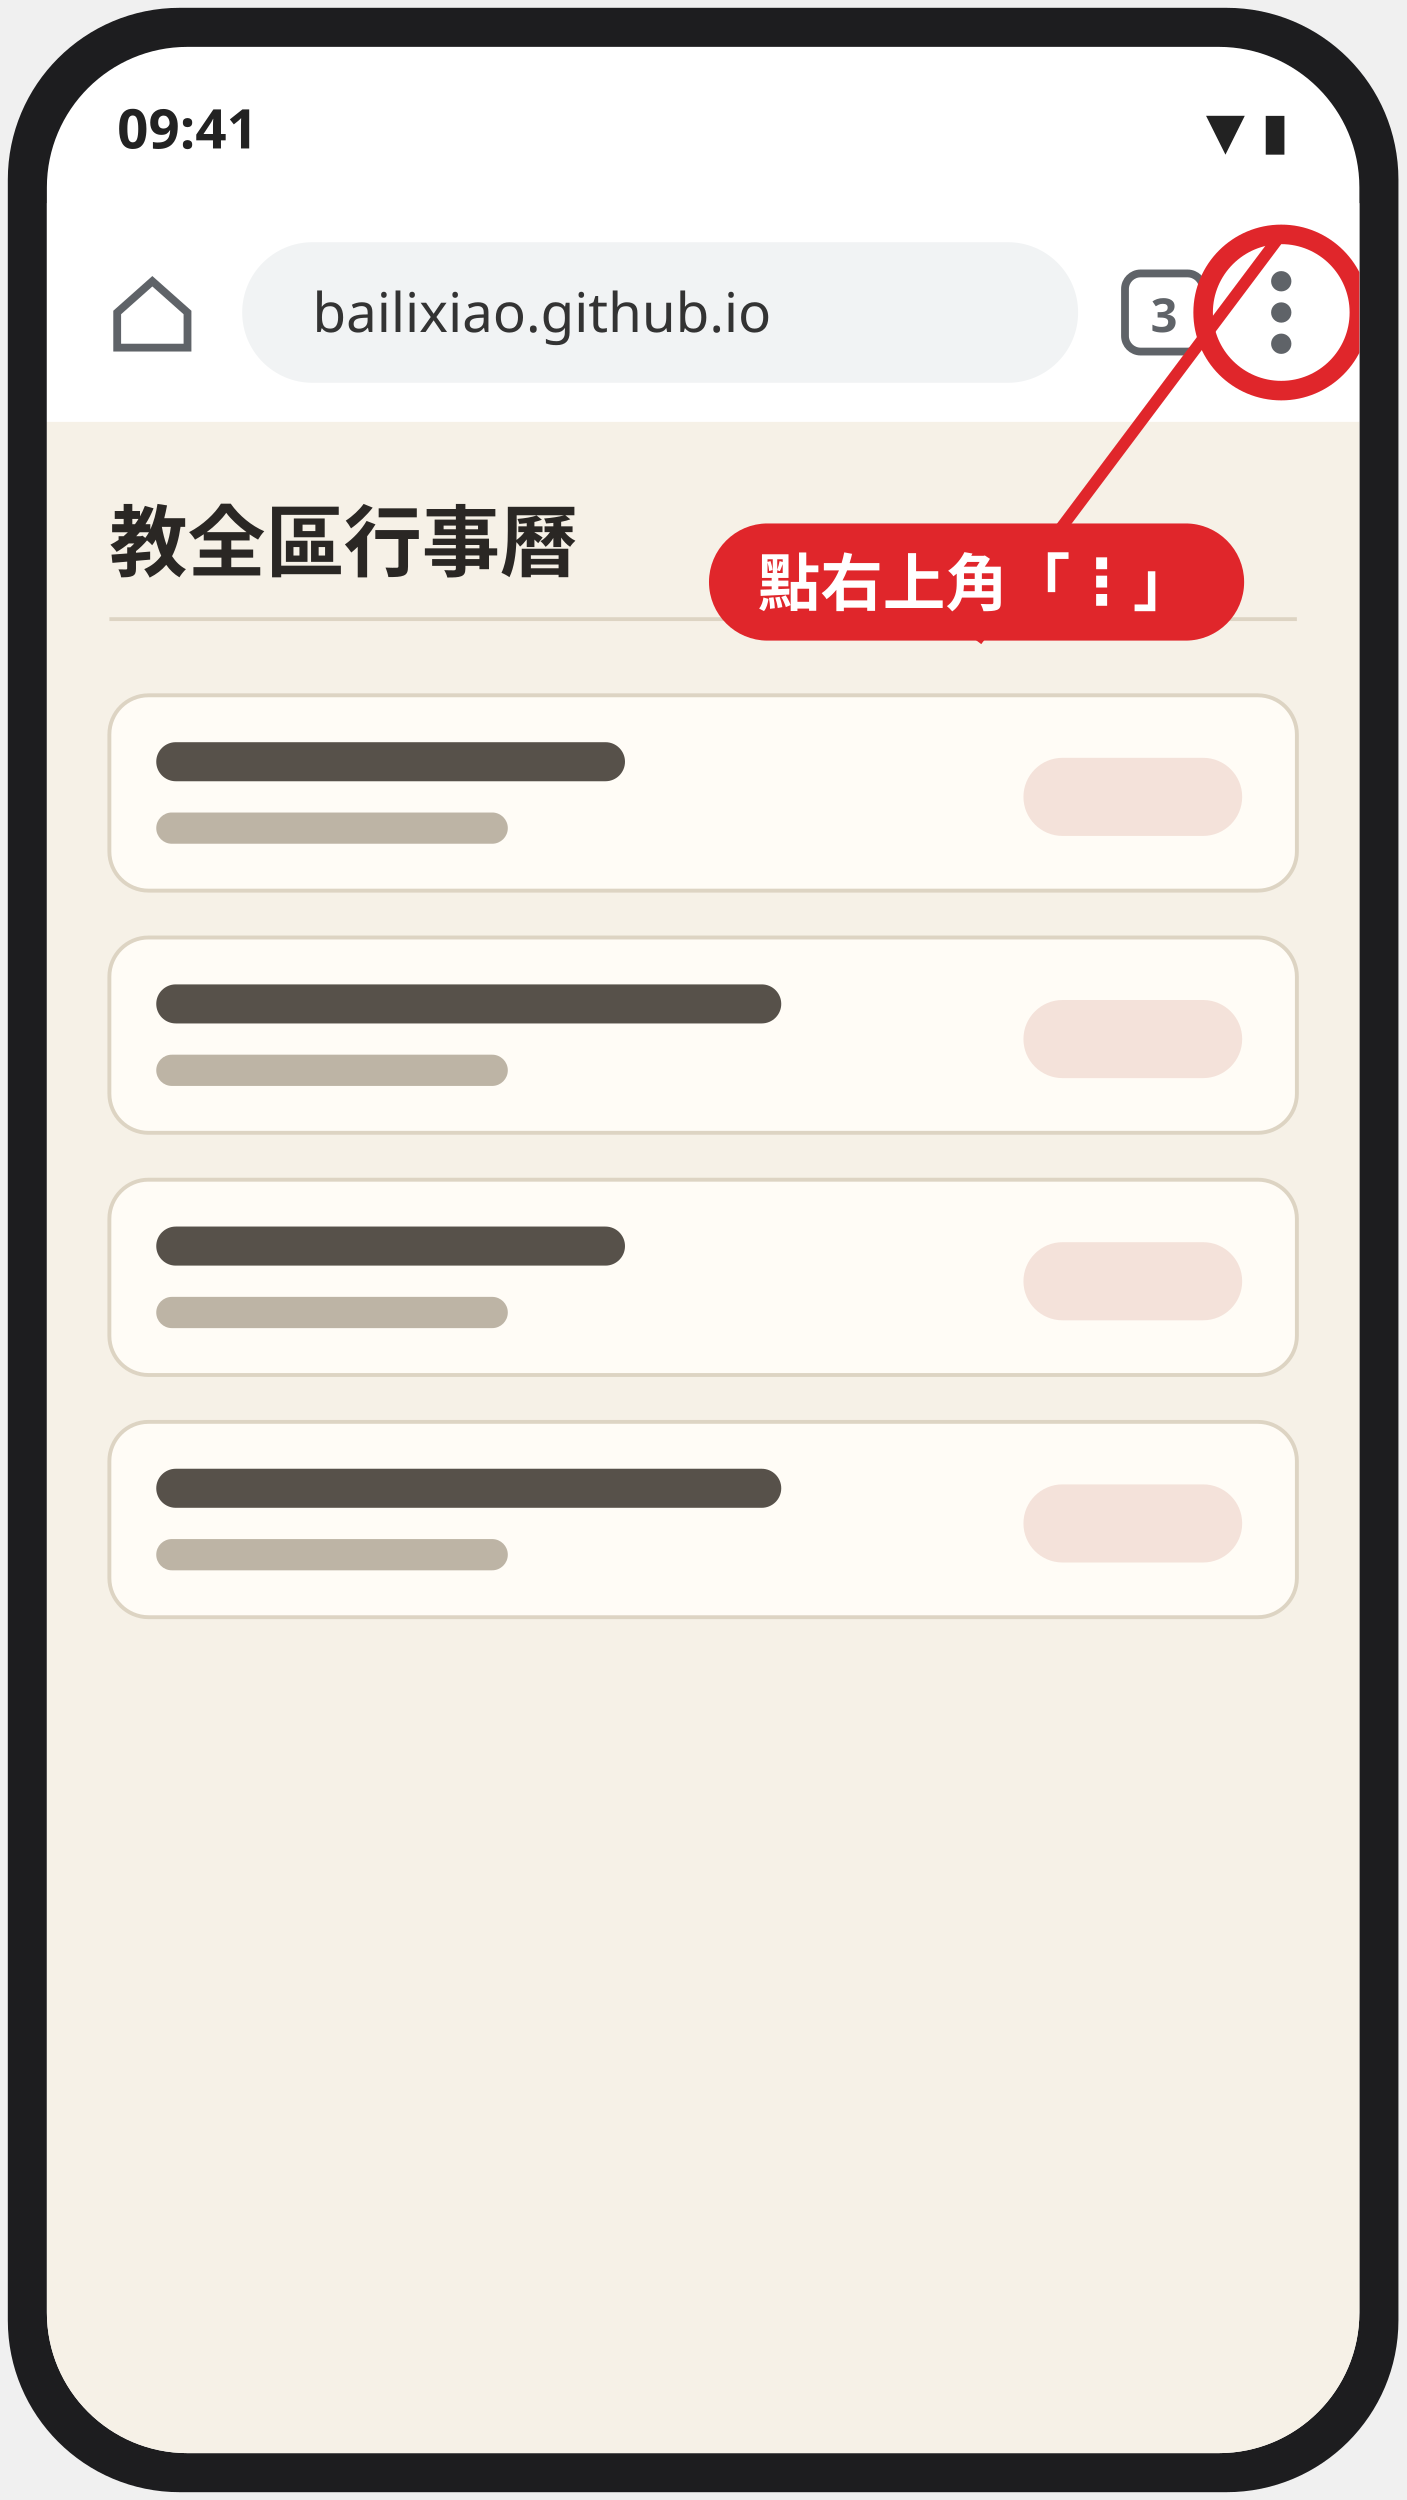
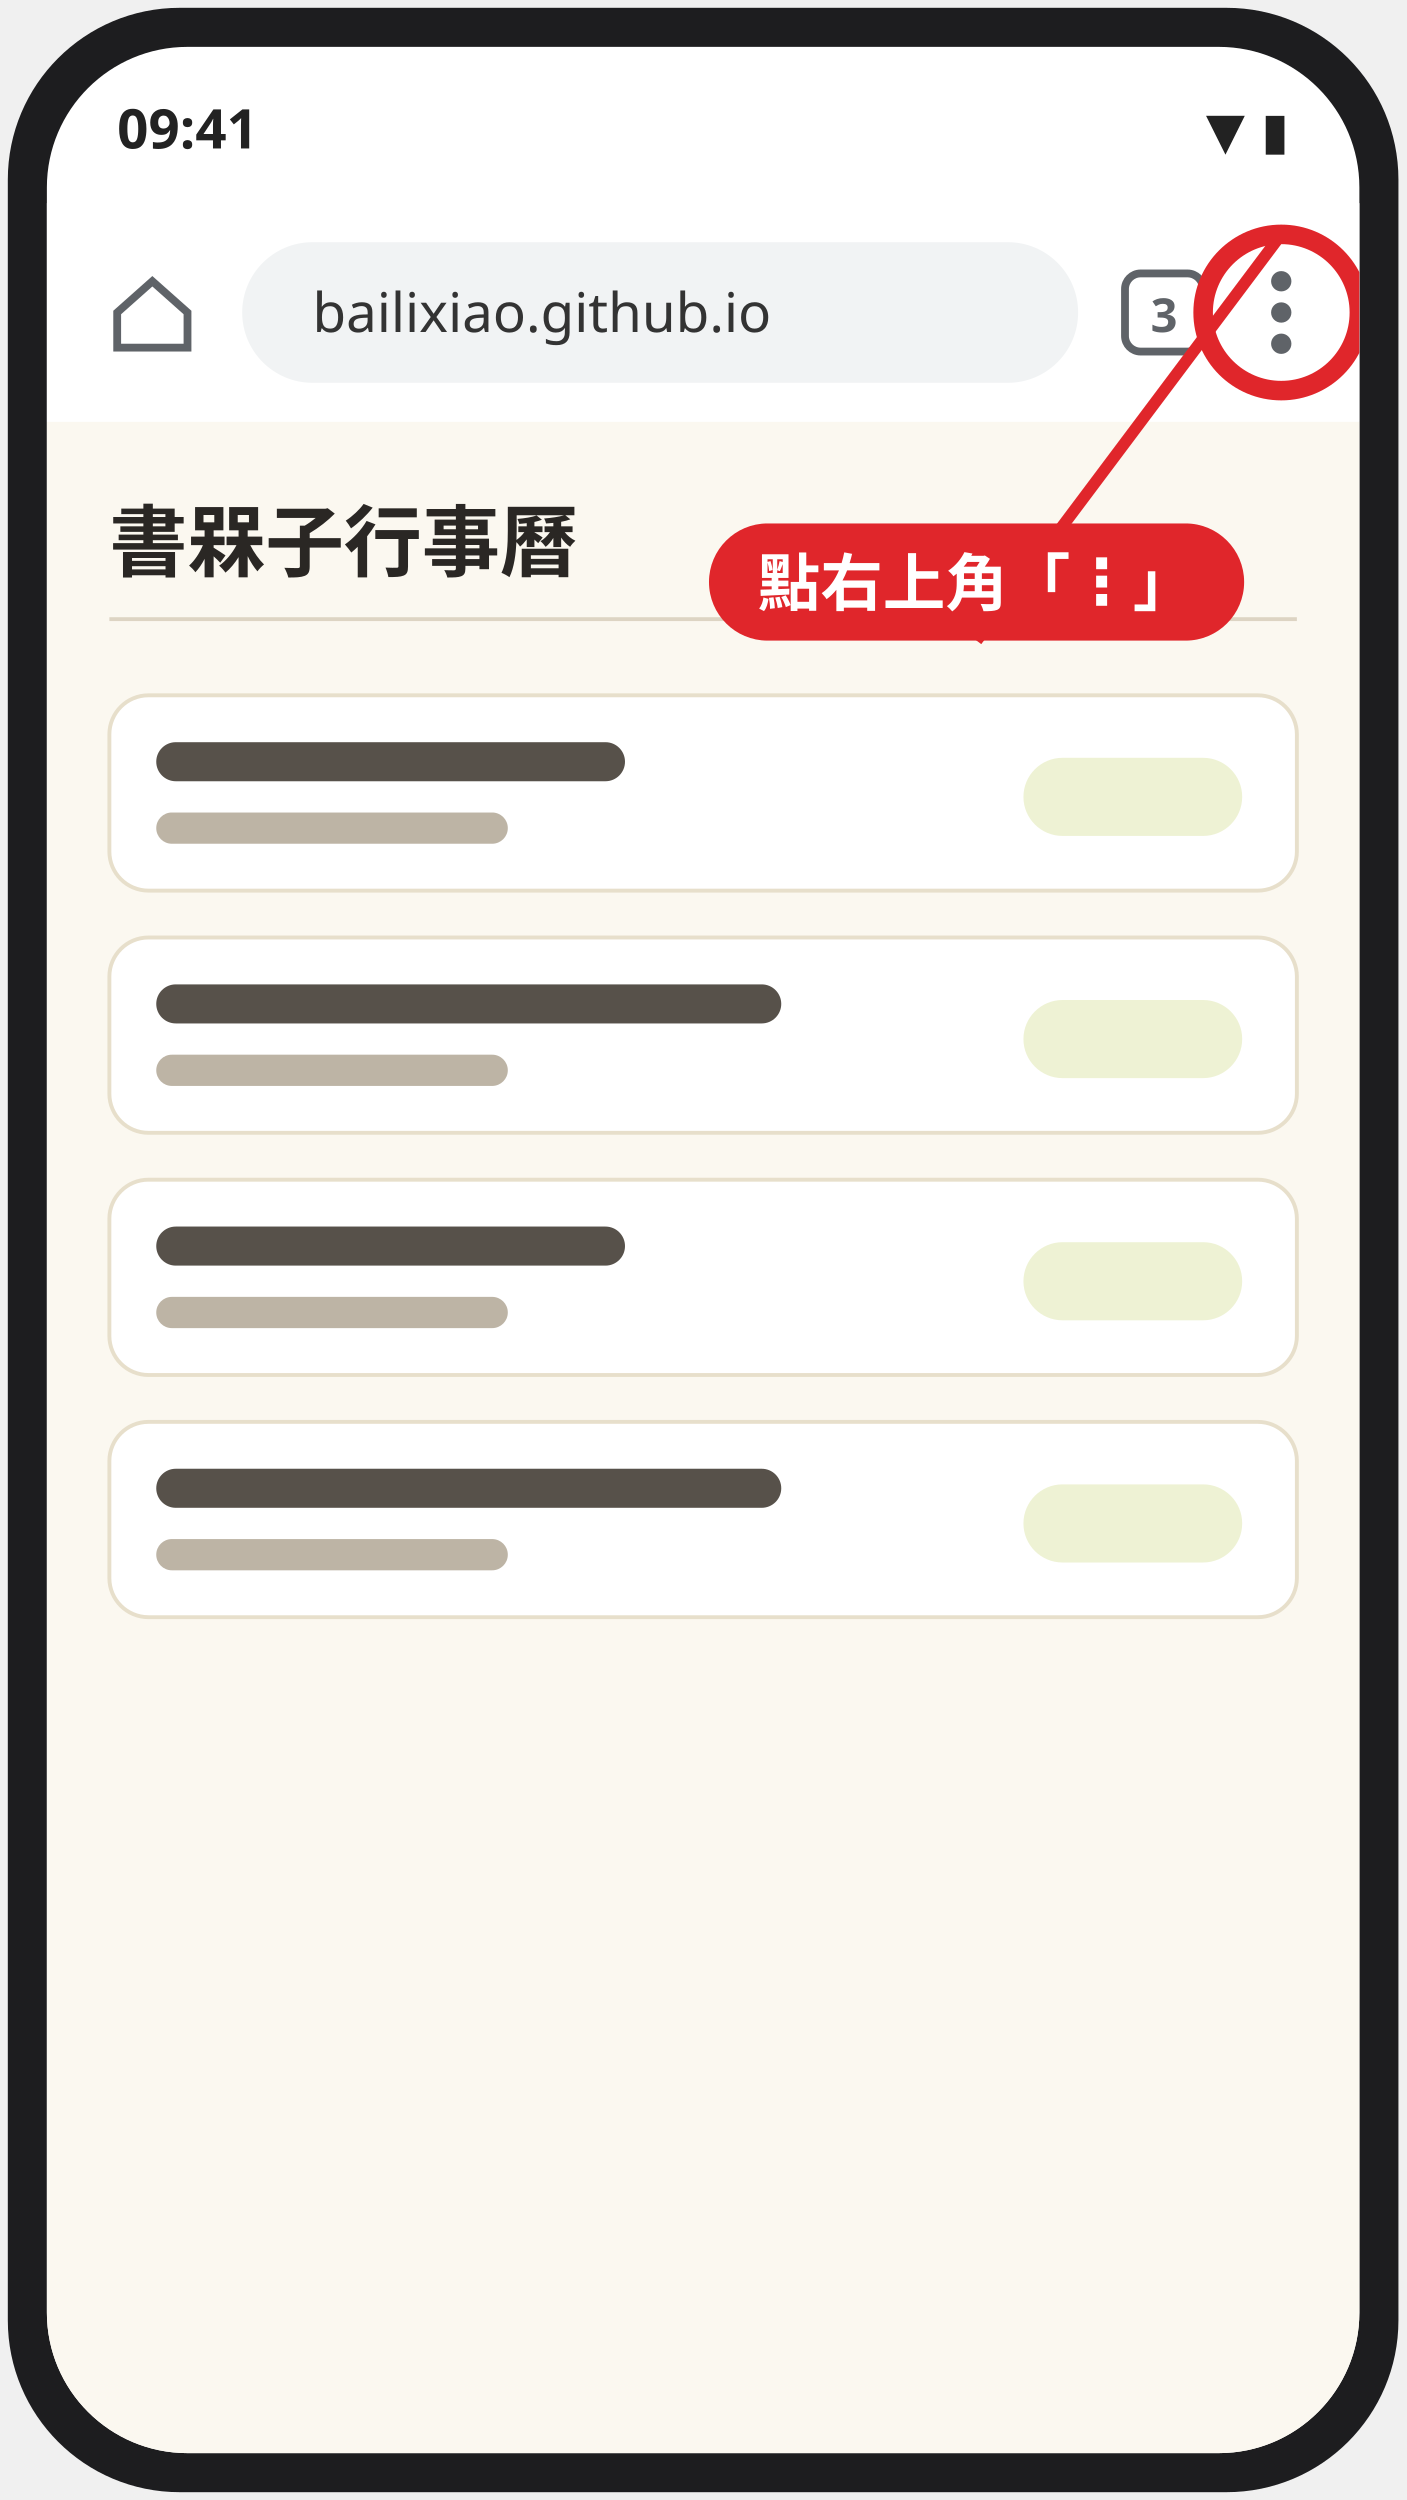
<svg xmlns="http://www.w3.org/2000/svg" viewBox="0 0 360 640" width="360" height="640" font-family="'PingFang TC','Noto Sans TC','Microsoft JhengHei',sans-serif">
  <rect x="2" y="2" width="356" height="636" rx="44" fill="#1d1d1f" />
  <rect x="12" y="12" width="336" height="616" rx="36" fill="#ffffff" />
  <clipPath id="scr">
    <rect x="12" y="12" width="336" height="616" rx="36" />
  </clipPath>
  <g clip-path="url(#scr)">
    <text x="30" y="38" font-size="14" fill="#222" font-weight="700" text-anchor="start">09:41</text>
    <text x="330" y="38" font-size="13" fill="#222" text-anchor="end">▼ ▮</text>
    <rect x="12" y="52" width="336" height="56" fill="#ffffff" />
    <path d="M30 80 l9 -8 l9 8 v9 h-18 z" fill="none" stroke="#5f6368" stroke-width="2" />
    <rect x="62" y="62" width="214" height="36" rx="18" fill="#f1f3f4" />
    <text x="80" y="85" font-size="14" fill="#333" text-anchor="start">bailixiao.github.io</text>
    <rect x="288" y="70" width="20" height="20" rx="4" fill="none" stroke="#5f6368" stroke-width="2" />
    <text x="298" y="85" font-size="12" fill="#5f6368" font-weight="700" text-anchor="middle">3</text>
    <circle cx="328" cy="72" r="2.6" fill="#5f6368" />
    <circle cx="328" cy="80" r="2.6" fill="#5f6368" />
    <circle cx="328" cy="88" r="2.6" fill="#5f6368" />
-     <rect x="12" y="108" width="336" height="520" fill="#f6f1e7" />
-     <text x="28" y="146" font-size="20" fill="#2a2724" font-weight="700" text-anchor="start">教全區行事曆</text>
+     <rect x="12" y="108" width="336" height="520" fill="#fbf8f0" />
+     <text x="28" y="146" font-size="20" fill="#2a2724" font-weight="700" text-anchor="start">書槑子行事曆</text>
    <rect x="28" y="158" width="304" height="1" fill="#ddd4c3" />
-     <rect x="28" y="178" width="304" height="50" rx="10" fill="#fffcf6" stroke="#ddd4c3" />
+     <rect x="28" y="178" width="304" height="50" rx="10" fill="#ffffff" stroke="#e7dfcb" />
    <rect x="40" y="190" width="120" height="10" rx="5" fill="#57514a" />
    <rect x="40" y="208" width="90" height="8" rx="4" fill="#bdb4a5" />
-     <rect x="262" y="194" width="56" height="20" rx="10" fill="#f4e2da" />
-     <rect x="28" y="240" width="304" height="50" rx="10" fill="#fffcf6" stroke="#ddd4c3" />
+     <rect x="262" y="194" width="56" height="20" rx="10" fill="#eef2d4" />
+     <rect x="28" y="240" width="304" height="50" rx="10" fill="#ffffff" stroke="#e7dfcb" />
    <rect x="40" y="252" width="160" height="10" rx="5" fill="#57514a" />
    <rect x="40" y="270" width="90" height="8" rx="4" fill="#bdb4a5" />
-     <rect x="262" y="256" width="56" height="20" rx="10" fill="#f4e2da" />
-     <rect x="28" y="302" width="304" height="50" rx="10" fill="#fffcf6" stroke="#ddd4c3" />
+     <rect x="262" y="256" width="56" height="20" rx="10" fill="#eef2d4" />
+     <rect x="28" y="302" width="304" height="50" rx="10" fill="#ffffff" stroke="#e7dfcb" />
    <rect x="40" y="314" width="120" height="10" rx="5" fill="#57514a" />
    <rect x="40" y="332" width="90" height="8" rx="4" fill="#bdb4a5" />
-     <rect x="262" y="318" width="56" height="20" rx="10" fill="#f4e2da" />
-     <rect x="28" y="364" width="304" height="50" rx="10" fill="#fffcf6" stroke="#ddd4c3" />
+     <rect x="262" y="318" width="56" height="20" rx="10" fill="#eef2d4" />
+     <rect x="28" y="364" width="304" height="50" rx="10" fill="#ffffff" stroke="#e7dfcb" />
    <rect x="40" y="376" width="160" height="10" rx="5" fill="#57514a" />
    <rect x="40" y="394" width="90" height="8" rx="4" fill="#bdb4a5" />
-     <rect x="262" y="380" width="56" height="20" rx="10" fill="#f4e2da" />
+     <rect x="262" y="380" width="56" height="20" rx="10" fill="#eef2d4" />
    <circle cx="328" cy="80" r="20" fill="none" stroke="#e0262b" stroke-width="5" />
    <line x1="250" y1="164" x2="328" y2="60" stroke="#e0262b" stroke-width="3" />
    <rect x="181.5" y="134" width="137" height="30" rx="15" fill="#e0262b" />
    <text x="250" y="155" font-size="16" fill="#fff" font-weight="700" text-anchor="middle">點右上角「⋮」</text>
  </g>
</svg>
